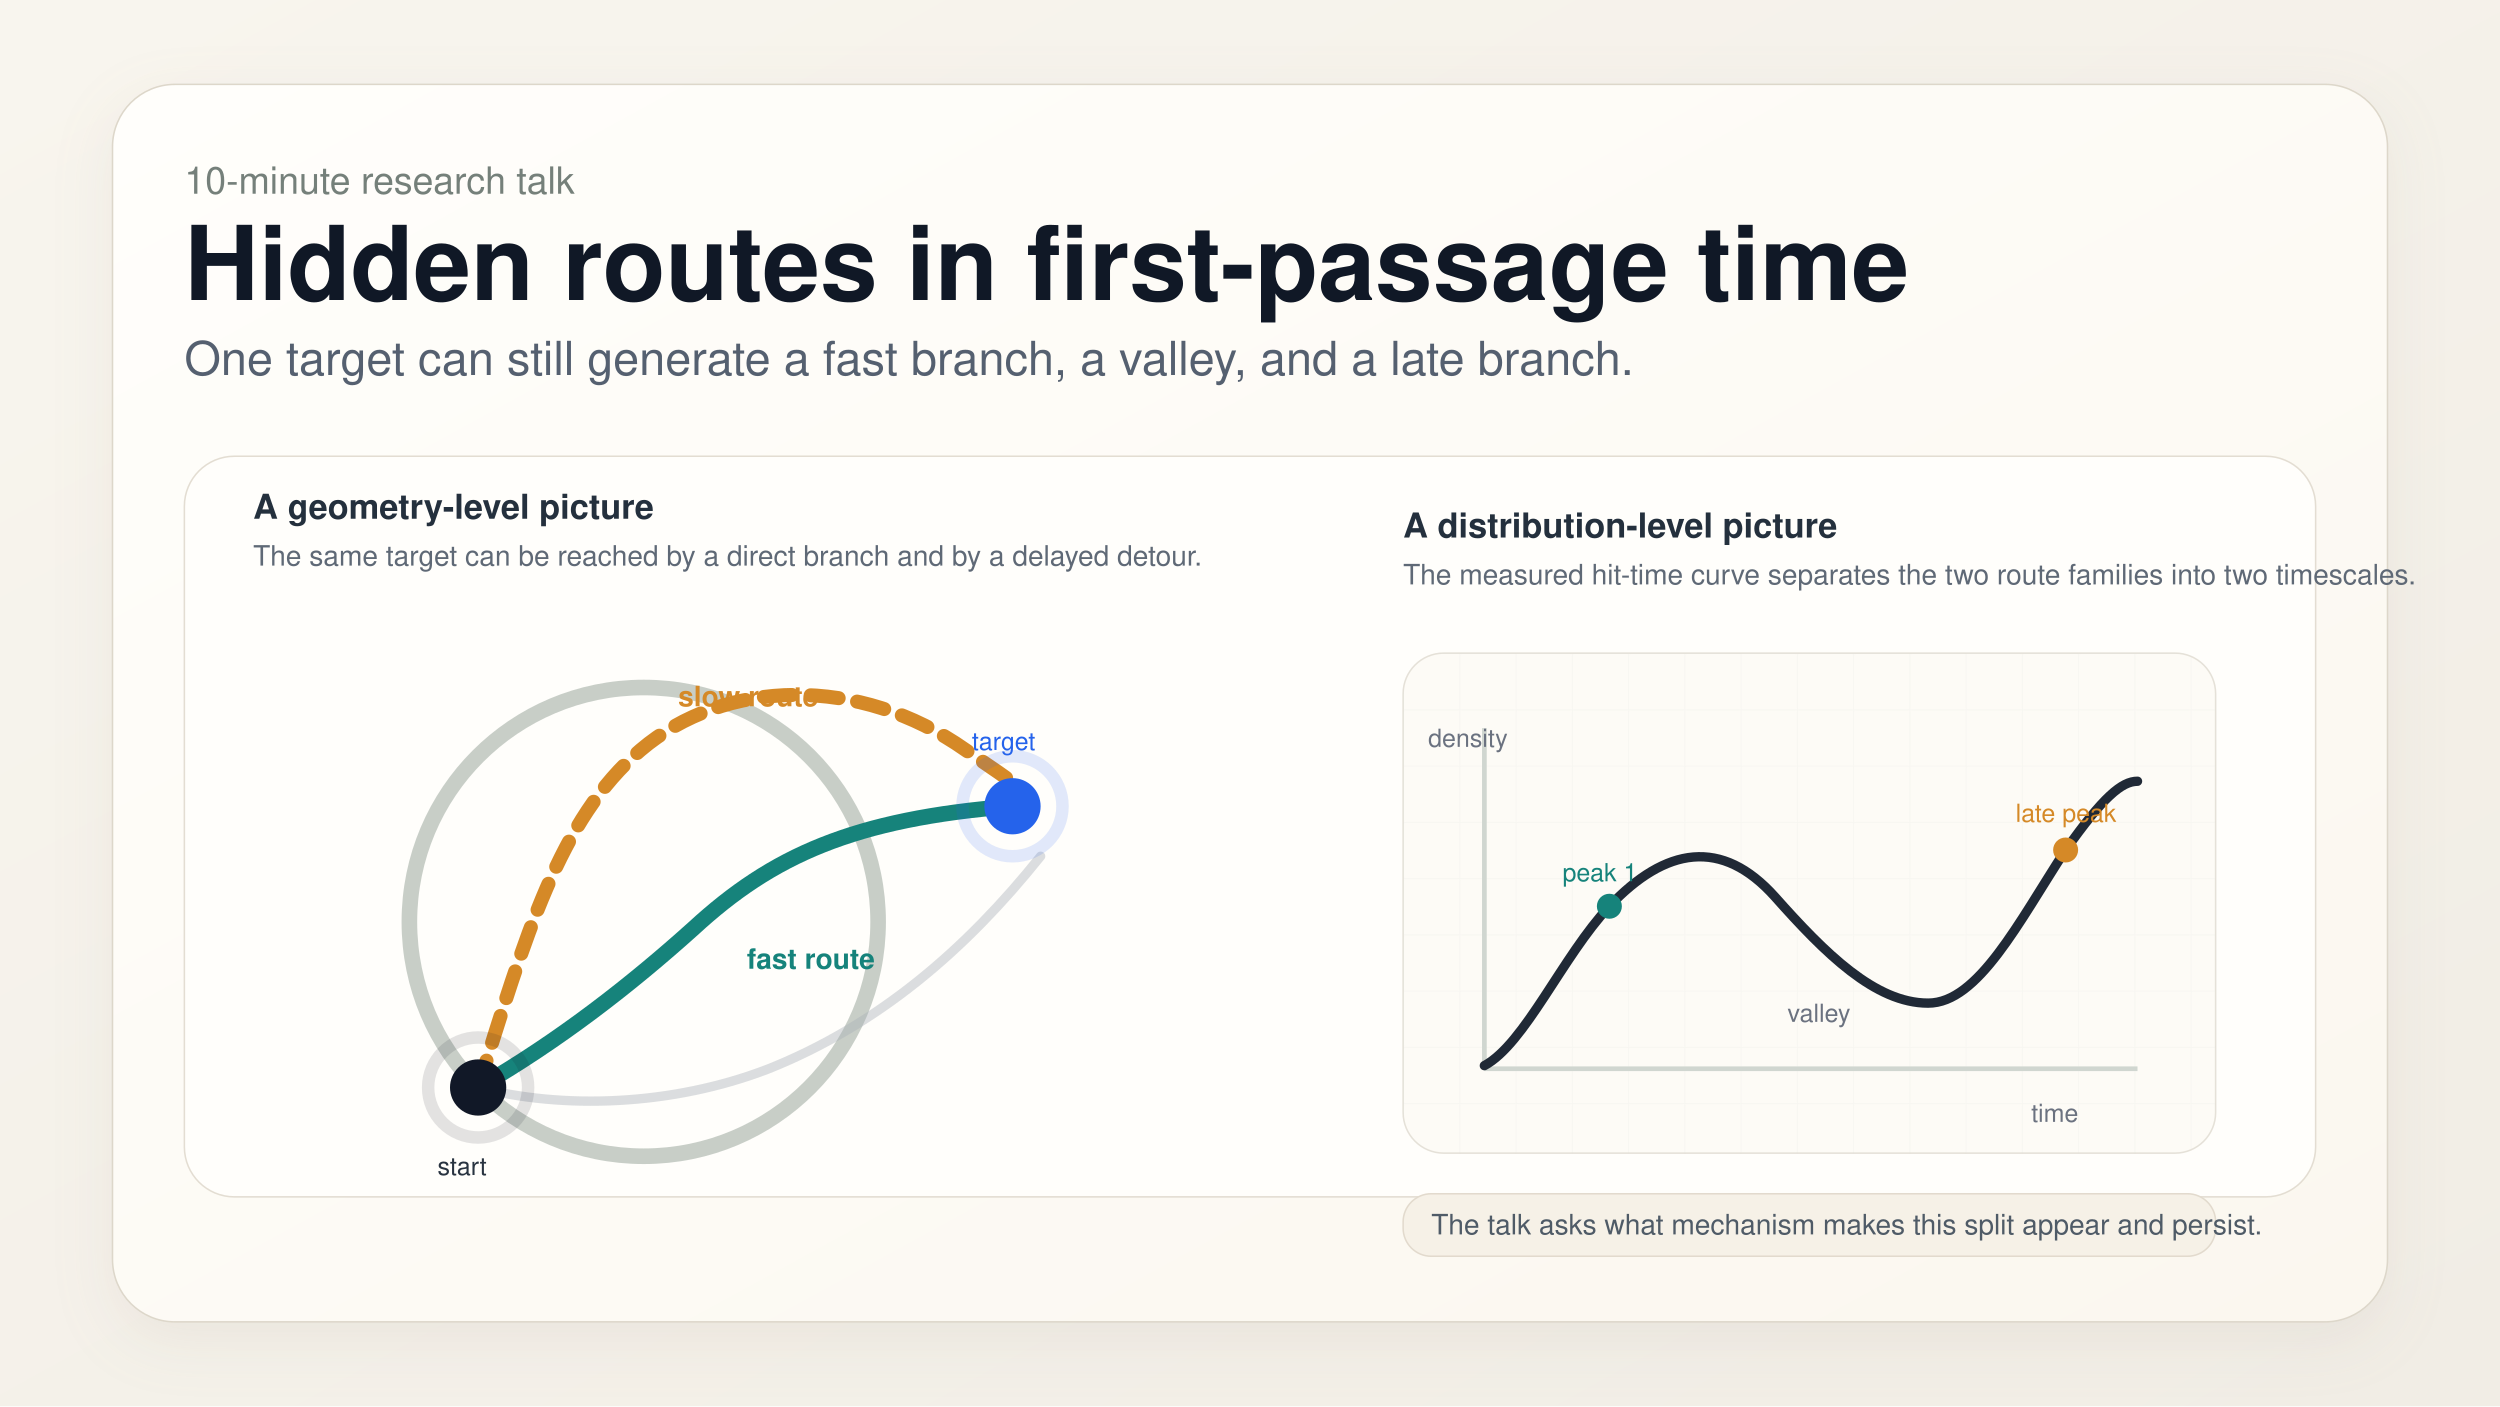
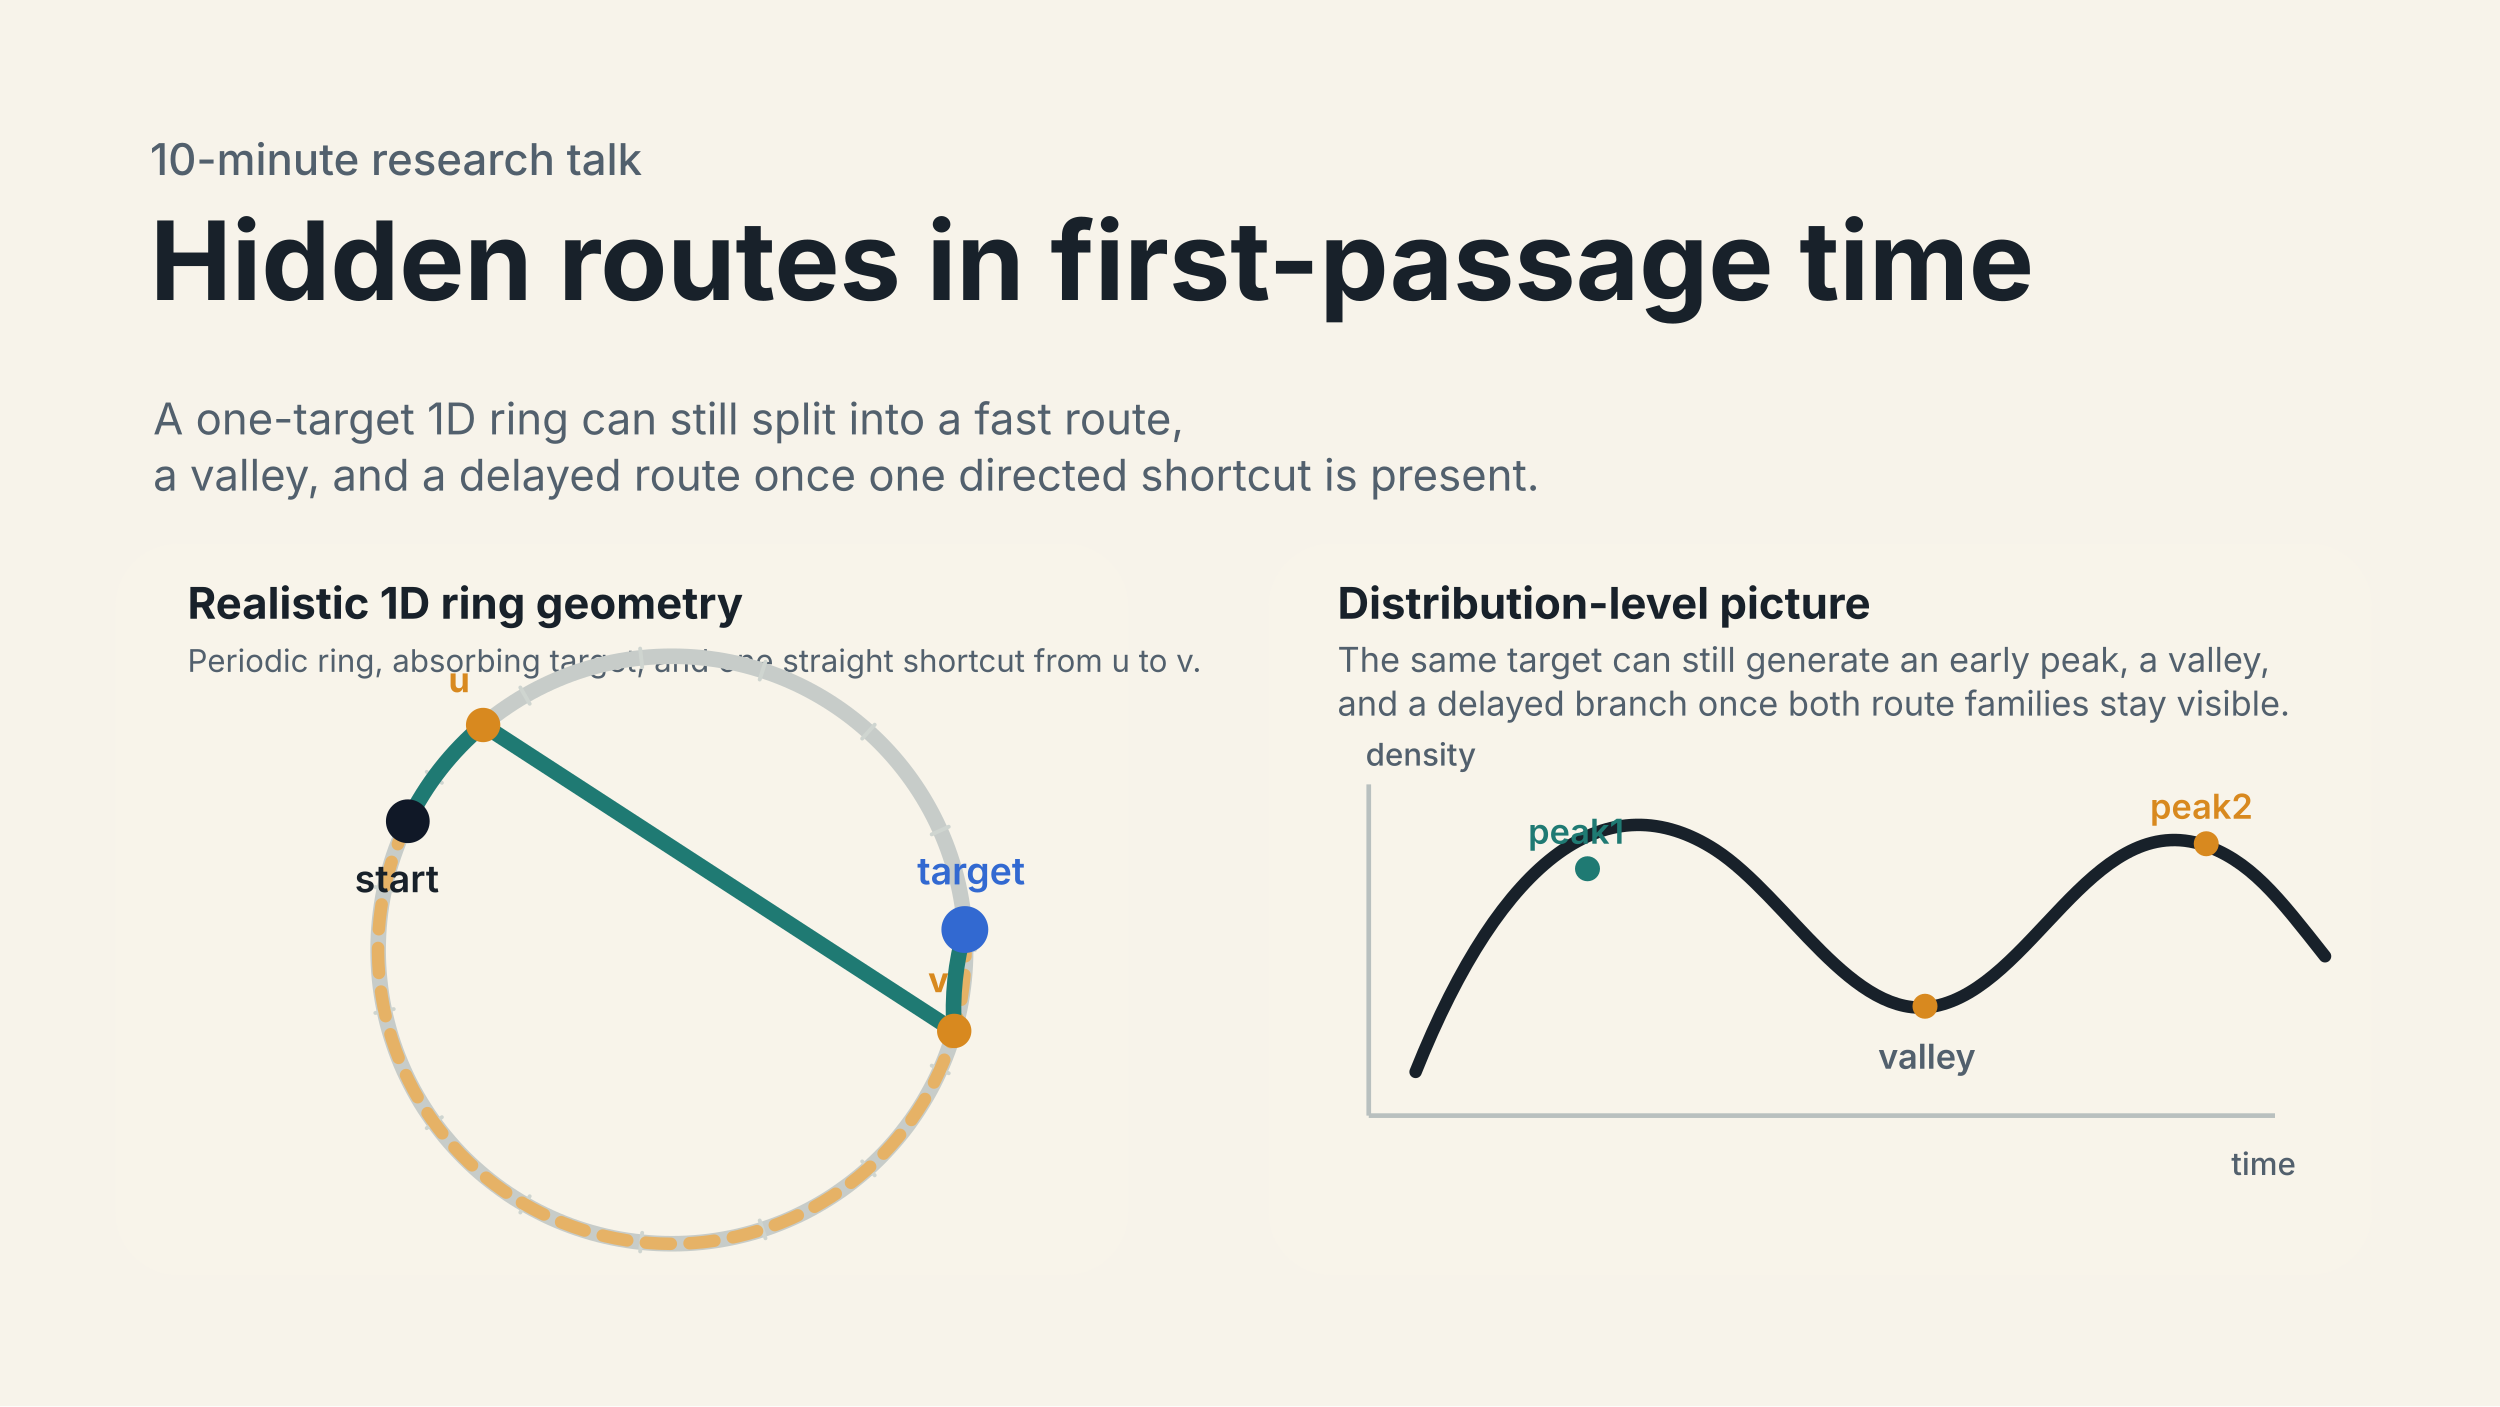
- <svg xmlns="http://www.w3.org/2000/svg" width="1600" height="900" viewBox="0 0 1600 900">
-   <defs>
-     <linearGradient id="bg" x1="0" y1="0" x2="1" y2="1">
-       <stop offset="0%" stop-color="#f8f5ee" />
-       <stop offset="100%" stop-color="#f1ede5" />
-     </linearGradient>
-     <linearGradient id="card" x1="0" y1="0" x2="1" y2="1">
-       <stop offset="0%" stop-color="#fffefb" />
-       <stop offset="100%" stop-color="#fbf7ef" />
-     </linearGradient>
-     <pattern id="grid" width="36" height="36" patternUnits="userSpaceOnUse">
-       <path d="M 36 0 H 0 V 36" fill="none" stroke="#d9ddd7" stroke-width="1" stroke-opacity="0.45" />
-     </pattern>
-     <filter id="shadow" x="-20%" y="-20%" width="140%" height="140%">
-       <feDropShadow dx="0" dy="12" stdDeviation="18" flood-color="#b6aea1" flood-opacity="0.16" />
-     </filter>
-   </defs>
-   <rect width="1600" height="900" fill="url(#bg)" />
-   <g transform="translate(72,54)">
-     <rect width="1456" height="792" rx="40" fill="url(#card)" stroke="#ddd7ca" filter="url(#shadow)" />
-     <text x="46" y="70" font-size="24" font-family="Helvetica, Arial, sans-serif" fill="#75807a">10-minute research talk</text>
-     <text x="46" y="138" font-size="66" font-weight="700" font-family="Helvetica, Arial, sans-serif" fill="#101826">Hidden routes in first-passage time</text>
-     <text x="46" y="186" font-size="30" font-family="Helvetica, Arial, sans-serif" fill="#556070">One target can still generate a fast branch, a valley, and a late branch.</text>
-     <g transform="translate(46,238)">
-       <rect width="1364" height="474" rx="32" fill="#fffefb" stroke="#e3ddd2" />
-       <g transform="translate(44,40)">
-         <text x="0" y="0" font-size="22" font-weight="700" font-family="Helvetica, Arial, sans-serif" fill="#24303d">A geometry-level picture</text>
-         <text x="0" y="30" font-size="18" font-family="Helvetica, Arial, sans-serif" fill="#5f6976">The same target can be reached by a direct branch and by a delayed detour.</text>
-         <g transform="translate(10,78)">
-           <circle cx="240" cy="180" r="150" fill="none" stroke="#c8cec7" stroke-width="10" />
-           <path d="M 134 286 C 186 256, 232 220, 272 184 C 322 138, 374 114, 476 106" fill="none" stroke="#16837b" stroke-width="10" stroke-linecap="round" />
-           <path d="M 134 286 C 164 190, 186 114, 238 70 C 292 24, 378 22, 446 70 C 478 92, 496 102, 476 106" fill="none" stroke="#d58927" stroke-width="9" stroke-linecap="round" stroke-dasharray="18 12" />
-           <path d="M 134 286 C 188 300, 258 298, 320 274 C 390 246, 446 198, 494 138" fill="none" stroke="#aab1b8" stroke-width="6" stroke-linecap="round" opacity="0.42" />
-           <circle cx="134" cy="286" r="18" fill="#111827" />
-           <circle cx="476" cy="106" r="18" fill="#2563eb" />
-           <circle cx="134" cy="286" r="32" fill="none" stroke="#111827" stroke-opacity="0.12" stroke-width="8" />
-           <circle cx="476" cy="106" r="32" fill="none" stroke="#2563eb" stroke-opacity="0.14" stroke-width="8" />
-           <text x="108" y="342" font-size="16" font-family="Helvetica, Arial, sans-serif" fill="#283340">start</text>
-           <text x="450" y="70" font-size="16" font-family="Helvetica, Arial, sans-serif" fill="#2563eb">target</text>
-           <text x="306" y="210" font-size="18" font-weight="700" font-family="Helvetica, Arial, sans-serif" fill="#16837b">fast route</text>
-           <text x="262" y="42" font-size="18" font-weight="700" font-family="Helvetica, Arial, sans-serif" fill="#d58927">slow route</text>
-         </g>
-       </g>
-       <g transform="translate(780,52)">
-         <text x="0" y="0" font-size="22" font-weight="700" font-family="Helvetica, Arial, sans-serif" fill="#24303d">A distribution-level picture</text>
-         <text x="0" y="30" font-size="18" font-family="Helvetica, Arial, sans-serif" fill="#5f6976">The measured hit-time curve separates the two route families into two timescales.</text>
-         <g transform="translate(0,74)">
-           <rect width="520" height="320" rx="26" fill="#fdfbf6" stroke="#e5e1d8" />
-           <rect width="520" height="320" rx="26" fill="url(#grid)" opacity="0.35" />
-           <line x1="52" y1="266" x2="470" y2="266" stroke="#d0d6d0" stroke-width="3" />
-           <line x1="52" y1="266" x2="52" y2="48" stroke="#d0d6d0" stroke-width="3" />
-           <path d="M 52 264 C 78 250, 102 194, 132 162 C 168 124, 204 118, 238 156 C 270 192, 302 224, 336 224 C 368 224, 394 172, 424 126 C 448 92, 460 82, 470 82" fill="none" stroke="#202936" stroke-width="6" stroke-linecap="round" stroke-linejoin="round" />
-           <circle cx="132" cy="162" r="8" fill="#16837b" />
-           <circle cx="424" cy="126" r="8" fill="#d58927" />
-           <text x="102" y="146" font-size="16" font-family="Helvetica, Arial, sans-serif" fill="#16837b">peak 1</text>
-           <text x="246" y="236" font-size="16" font-family="Helvetica, Arial, sans-serif" fill="#6b7280">valley</text>
-           <text x="392" y="108" font-size="16" font-family="Helvetica, Arial, sans-serif" fill="#d58927">late peak</text>
-           <text x="16" y="60" font-size="16" font-family="Helvetica, Arial, sans-serif" fill="#6b7280">density</text>
-           <text x="402" y="300" font-size="16" font-family="Helvetica, Arial, sans-serif" fill="#6b7280">time</text>
-         </g>
-         <g transform="translate(0,420)">
-           <rect width="520" height="40" rx="18" fill="#f6f1e7" stroke="#e2dacd" />
-           <text x="18" y="26" font-size="18" font-family="Helvetica, Arial, sans-serif" fill="#4f5b67">The talk asks what mechanism makes this split appear and persist.</text>
-         </g>
-       </g>
-     </g>
-   </g>
+ <svg xmlns="http://www.w3.org/2000/svg" width="1600" height="900" viewBox="0 0 1600 900" fill="none">
+   <rect width="1600" height="900" fill="#f7f3ea" />
+   <text x="96" y="112" font-family="Inter, Arial, sans-serif" font-size="28" font-weight="500" fill="#52606d">10-minute research talk</text>
+   <text x="96" y="192" font-family="Inter, Arial, sans-serif" font-size="70" font-weight="700" fill="#18212a">
+     <tspan x="96" dy="0">Hidden routes in first-passage time</tspan>
+   </text>
+   <text x="98" y="278" font-family="Inter, Arial, sans-serif" font-size="28" font-weight="400" fill="#52606d">
+     <tspan x="98" dy="0">A one-target 1D ring can still split into a fast route,</tspan>
+     <tspan x="98" dy="36">a valley, and a delayed route once one directed shortcut is present.</tspan>
+   </text>
+   <rect x="74" y="348" width="648" height="468" rx="40" fill="#f8f4ea" />
+   <rect x="812" y="348" width="706" height="468" rx="40" fill="#f8f4ea" />
+   <text x="120" y="396" font-family="Inter, Arial, sans-serif" font-size="28" font-weight="700" fill="#18212a">Realistic 1D ring geometry</text>
+   <text x="120" y="430" font-family="Inter, Arial, sans-serif" font-size="20" font-weight="400" fill="#52606d">Periodic ring, absorbing target, and one straight shortcut from u to v.</text>
+   <circle cx="430" cy="608" r="188" stroke="#c7ccc9" stroke-width="10" fill="none" />
+   <line x1="612.0" y1="608.0" x2="624.0" y2="608.0" stroke="#cfd5d0" stroke-width="2.5" stroke-linecap="round" />
+   <line x1="596.3" y1="682.0" x2="607.2" y2="686.9" stroke="#cfd5d0" stroke-width="2.5" stroke-linecap="round" />
+   <line x1="551.8" y1="743.3" x2="559.8" y2="752.2" stroke="#cfd5d0" stroke-width="2.5" stroke-linecap="round" />
+   <line x1="486.2" y1="781.1" x2="489.9" y2="792.5" stroke="#cfd5d0" stroke-width="2.5" stroke-linecap="round" />
+   <line x1="411.0" y1="789.0" x2="409.7" y2="800.9" stroke="#cfd5d0" stroke-width="2.5" stroke-linecap="round" />
+   <line x1="339.0" y1="765.6" x2="333.0" y2="776.0" stroke="#cfd5d0" stroke-width="2.5" stroke-linecap="round" />
+   <line x1="282.8" y1="715.0" x2="273.1" y2="722.0" stroke="#cfd5d0" stroke-width="2.5" stroke-linecap="round" />
+   <line x1="252.0" y1="645.8" x2="240.2" y2="648.3" stroke="#cfd5d0" stroke-width="2.5" stroke-linecap="round" />
+   <line x1="252.0" y1="570.2" x2="240.2" y2="567.7" stroke="#cfd5d0" stroke-width="2.5" stroke-linecap="round" />
+   <line x1="282.8" y1="501.0" x2="273.1" y2="494.0" stroke="#cfd5d0" stroke-width="2.5" stroke-linecap="round" />
+   <line x1="339.0" y1="450.4" x2="333.0" y2="440.0" stroke="#cfd5d0" stroke-width="2.5" stroke-linecap="round" />
+   <line x1="411.0" y1="427.0" x2="409.7" y2="415.1" stroke="#cfd5d0" stroke-width="2.5" stroke-linecap="round" />
+   <line x1="486.2" y1="434.9" x2="489.9" y2="423.5" stroke="#cfd5d0" stroke-width="2.5" stroke-linecap="round" />
+   <line x1="551.8" y1="472.7" x2="559.8" y2="463.8" stroke="#cfd5d0" stroke-width="2.5" stroke-linecap="round" />
+   <line x1="596.3" y1="534.0" x2="607.2" y2="529.1" stroke="#cfd5d0" stroke-width="2.5" stroke-linecap="round" />
+   <path d="M 261.0 525.6 A 188 188 0 1 0 617.5 594.9" stroke="#e6b266" stroke-width="8" fill="none" stroke-linecap="round" stroke-dasharray="16 12" />
+   <path d="M 261.0 525.6 A 188 188 0 0 1 309.2 464.0" stroke="#1f7a73" stroke-width="10" fill="none" stroke-linecap="round" />
+   <path d="M 309.2 464.0 L 610.7 659.8" stroke="#1f7a73" stroke-width="10" fill="none" stroke-linecap="round" />
+   <path d="M 610.7 659.8 A 188 188 0 0 1 617.5 594.9" stroke="#1f7a73" stroke-width="10" fill="none" stroke-linecap="round" />
+   <circle cx="261.0" cy="525.6" r="14" fill="#101827" />
+   <circle cx="309.2" cy="464.0" r="11" fill="#d8891f" />
+   <circle cx="610.7" cy="659.8" r="11" fill="#d8891f" />
+   <circle cx="617.5" cy="594.9" r="15" fill="#3269d1" />
+   <text x="227" y="571" font-family="Inter, Arial, sans-serif" font-size="24" font-weight="600" fill="#18212a">start</text>
+   <text x="287" y="443" font-family="Inter, Arial, sans-serif" font-size="22" font-weight="700" fill="#d8891f">u</text>
+   <text x="594" y="635" font-family="Inter, Arial, sans-serif" font-size="22" font-weight="700" fill="#d8891f">v</text>
+   <text x="587" y="566" font-family="Inter, Arial, sans-serif" font-size="24" font-weight="600" fill="#3269d1">target</text>
+   <text x="856" y="396" font-family="Inter, Arial, sans-serif" font-size="28" font-weight="700" fill="#18212a">Distribution-level picture</text>
+   <text x="856" y="430" font-family="Inter, Arial, sans-serif" font-size="22" font-weight="400" fill="#52606d">
+     <tspan x="856" dy="0">The same target can still generate an early peak, a valley,</tspan>
+     <tspan x="856" dy="28">and a delayed branch once both route families stay visible.</tspan>
+   </text>
+   <path d="M 876 714 L 1456 714" stroke="#b9c0bf" stroke-width="3" />
+   <path d="M 876 714 L 876 502" stroke="#b9c0bf" stroke-width="3" />
+   <path d="M 906 686 C 962 546 1030 500 1098 544 C 1144 574 1186 654 1238 644 C 1300 632 1338 520 1408 540 C 1440 550 1458 574 1488 612" stroke="#18212a" stroke-width="8" fill="none" stroke-linecap="round" />
+   <circle cx="1016" cy="556" r="8" fill="#1f7a73" />
+   <circle cx="1232" cy="644" r="8" fill="#d8891f" />
+   <circle cx="1412" cy="540" r="8" fill="#d8891f" />
+   <text x="978" y="540" font-family="Inter, Arial, sans-serif" font-size="22" font-weight="600" fill="#1f7a73">peak1</text>
+   <text x="1202" y="684" font-family="Inter, Arial, sans-serif" font-size="22" font-weight="600" fill="#52606d">valley</text>
+   <text x="1376" y="524" font-family="Inter, Arial, sans-serif" font-size="22" font-weight="600" fill="#d8891f">peak2</text>
+   <text x="874" y="490" font-family="Inter, Arial, sans-serif" font-size="20" font-weight="500" fill="#52606d">density</text>
+   <text x="1428" y="752" font-family="Inter, Arial, sans-serif" font-size="20" font-weight="500" fill="#52606d">time</text>
</svg>
